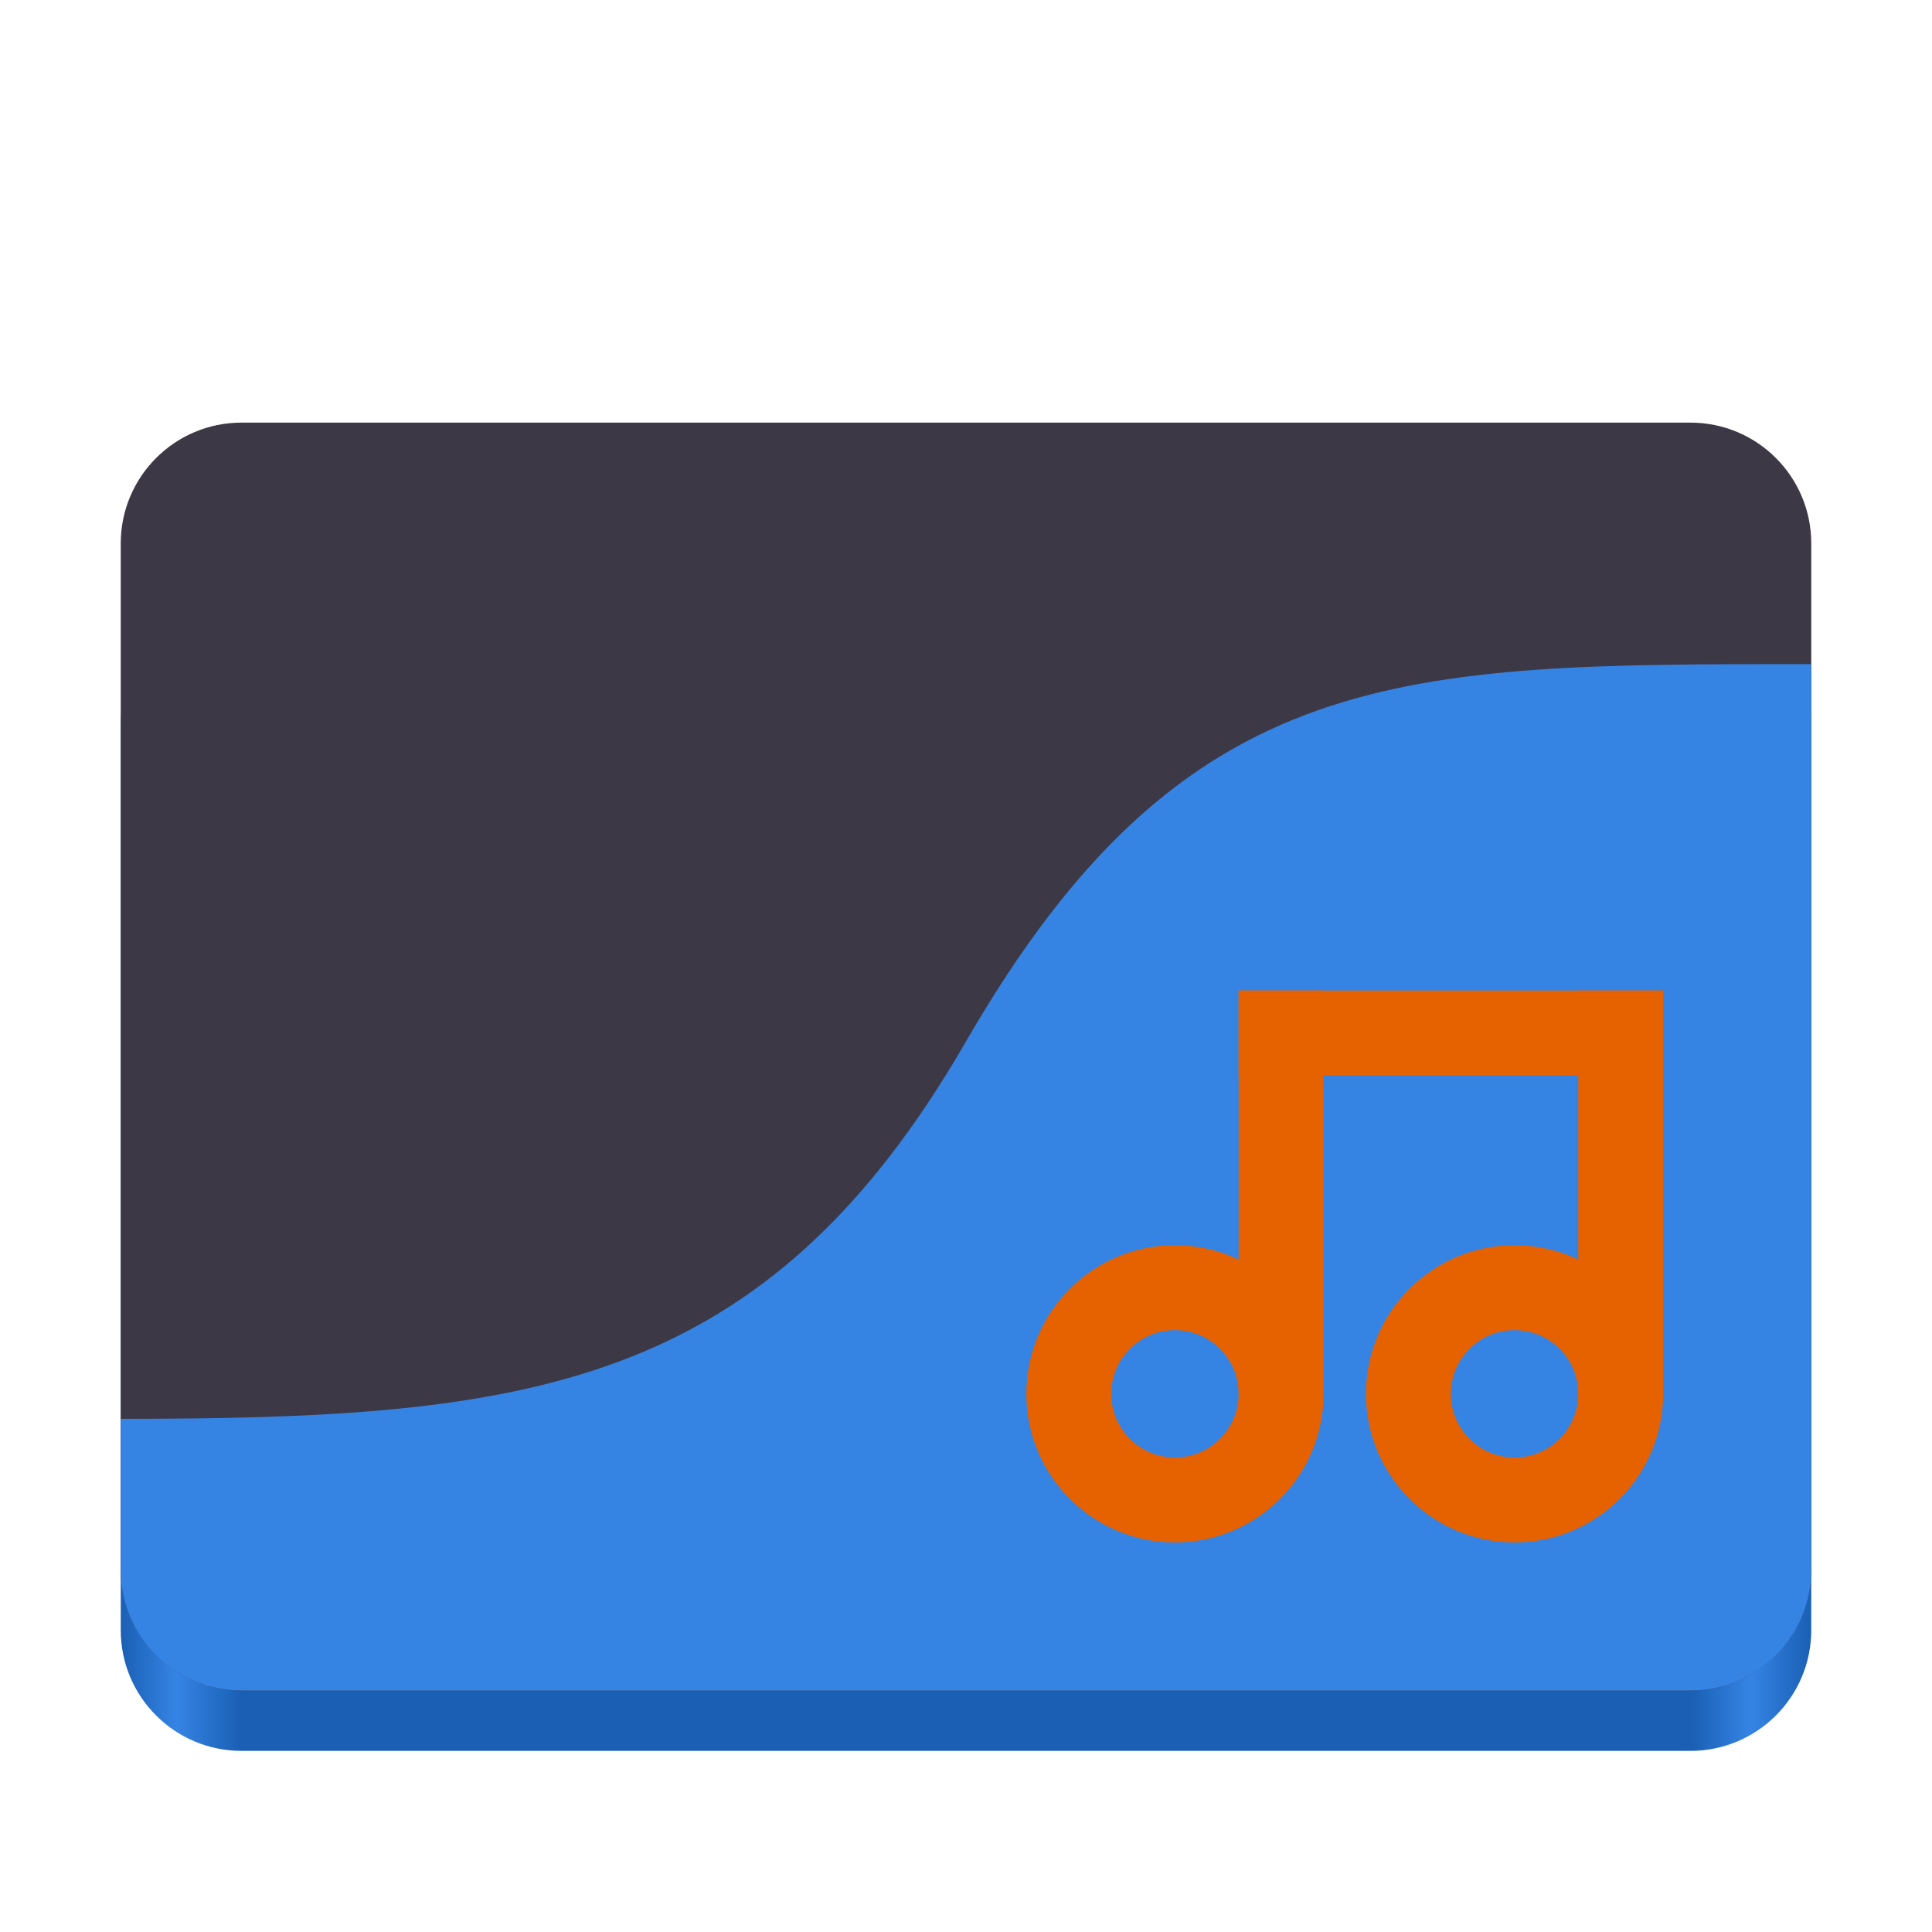
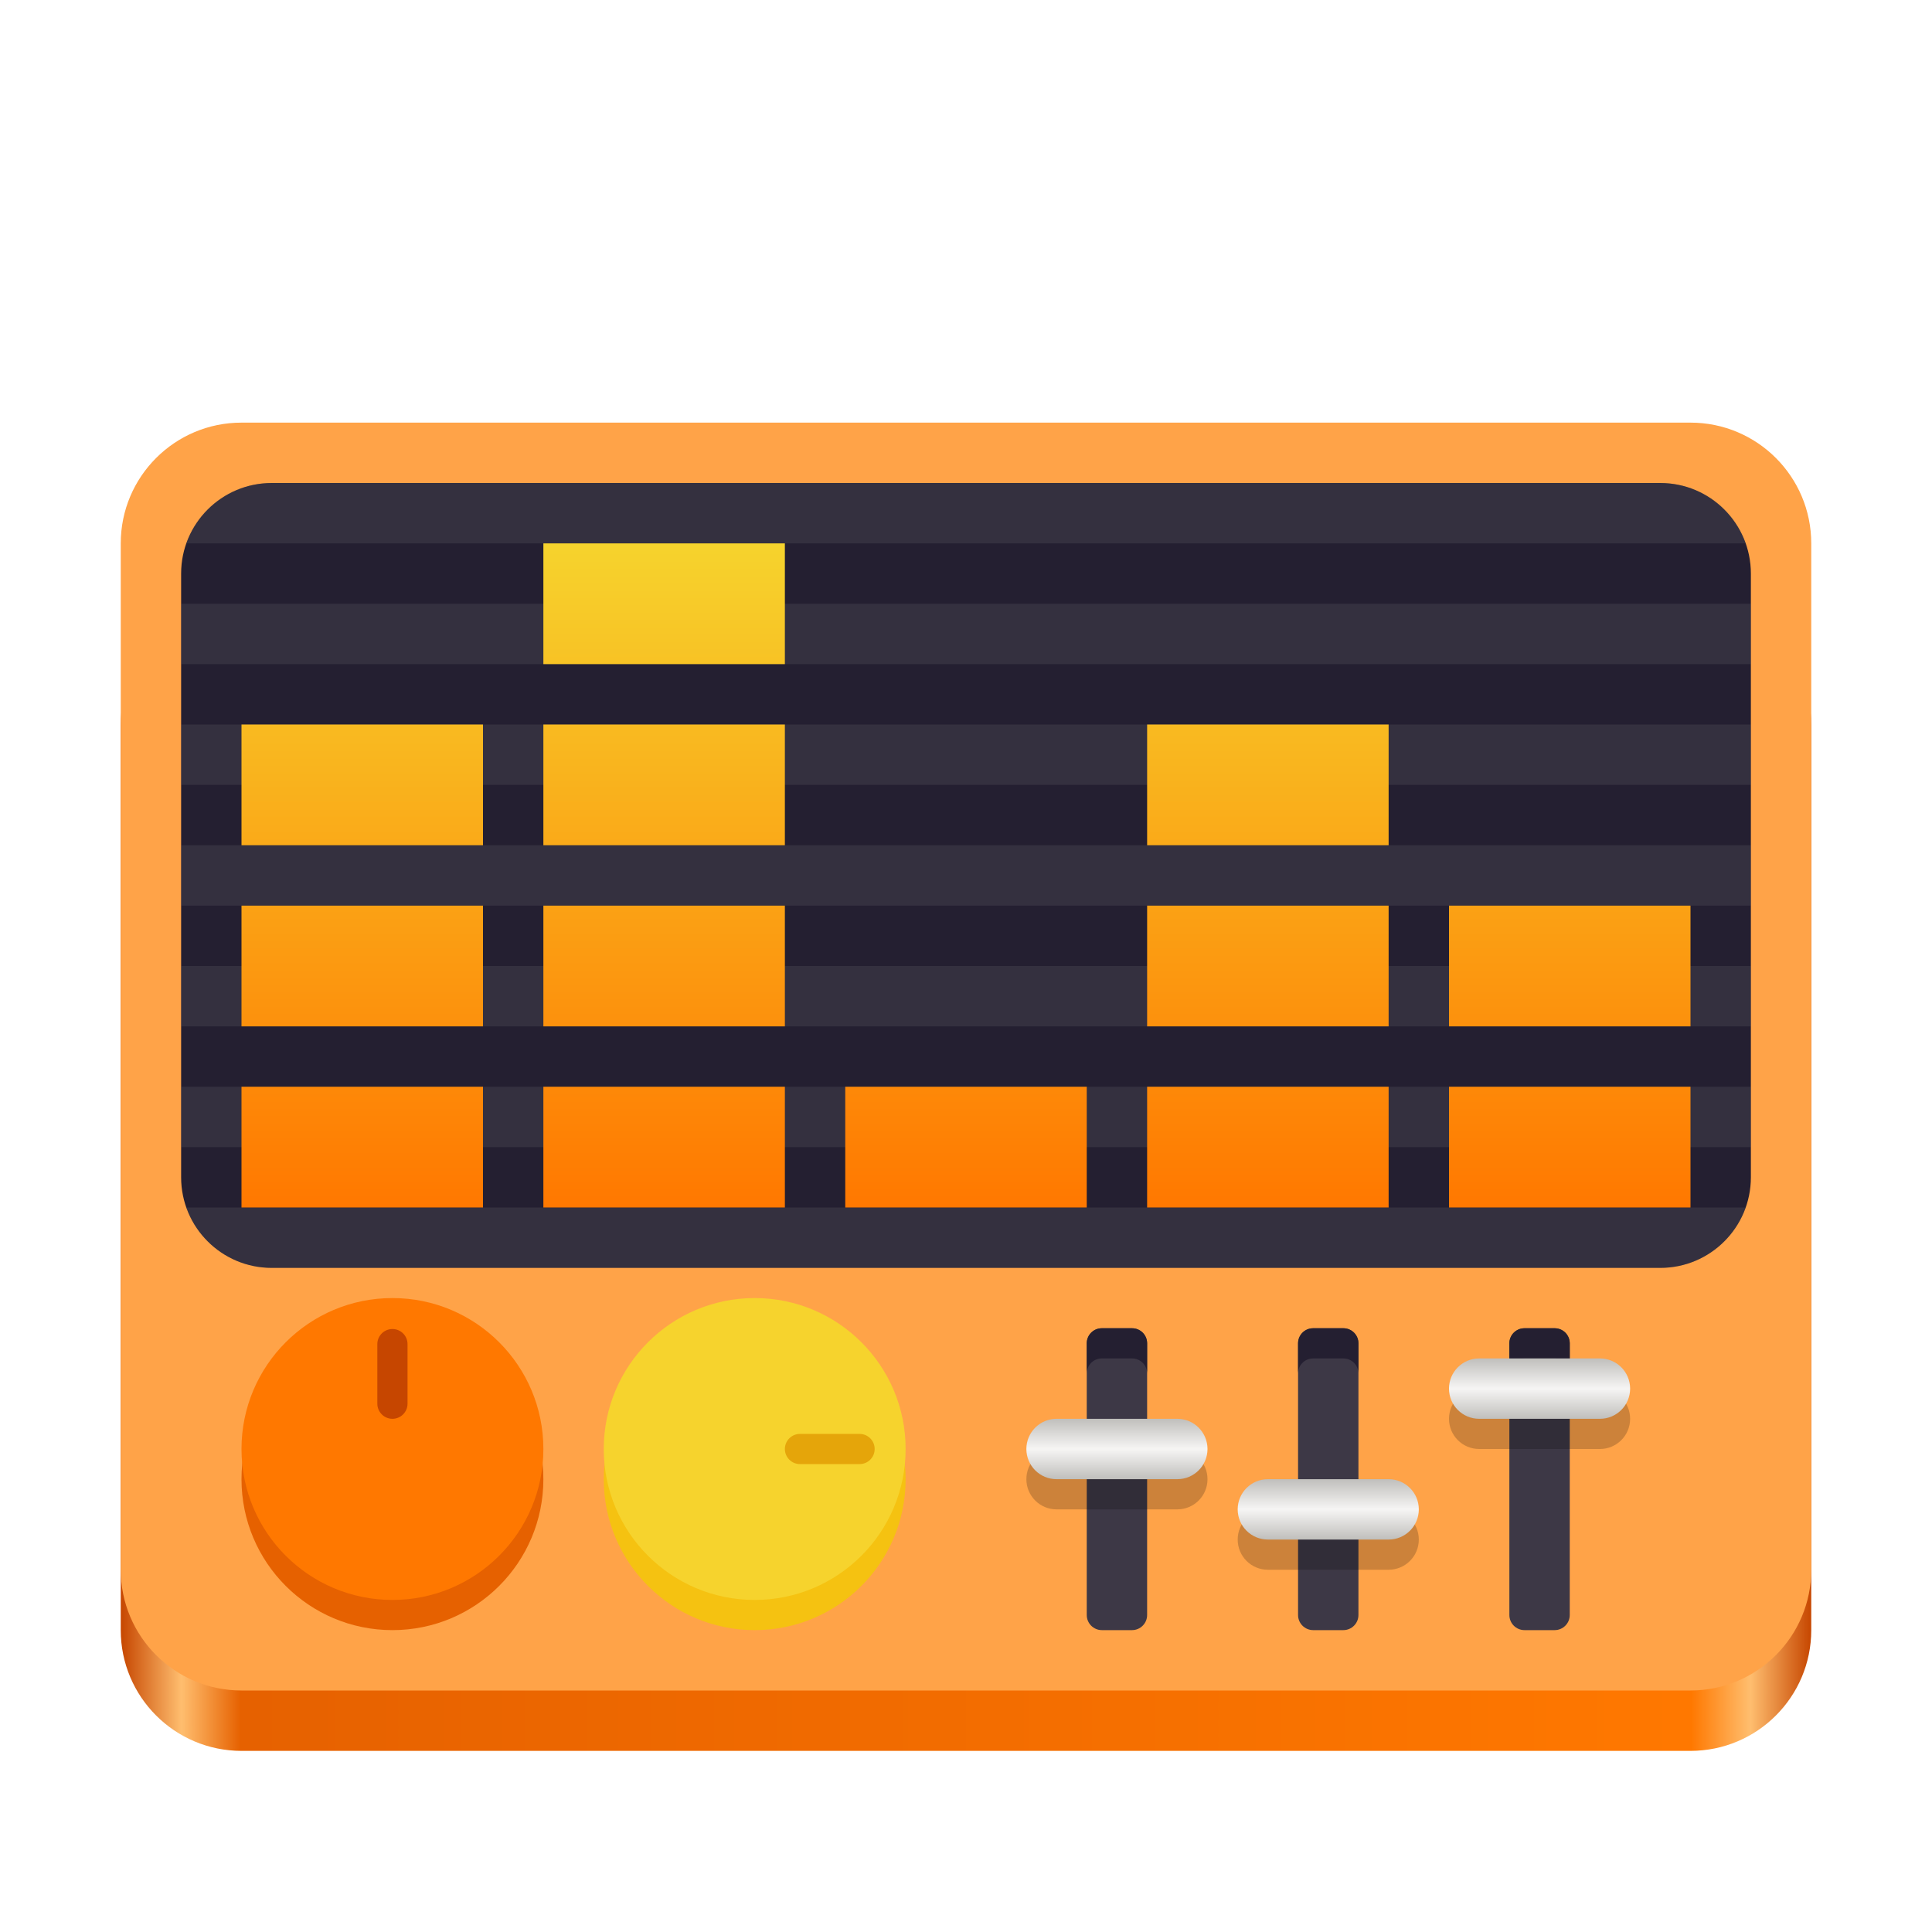
- <svg xmlns="http://www.w3.org/2000/svg" height="128px" viewBox="0 0 128 128" width="128px">
+ <svg xmlns="http://www.w3.org/2000/svg" xmlns:xlink="http://www.w3.org/1999/xlink" height="128px" viewBox="0 0 128 128" width="128px">
  <linearGradient id="a" gradientUnits="userSpaceOnUse" x1="8" x2="120" y1="116" y2="116">
-     <stop offset="0" stop-color="#1a5fb4" />
-     <stop offset="0.033" stop-color="#3584e4" />
-     <stop offset="0.071" stop-color="#1a5fb4" />
-     <stop offset="0.929" stop-color="#1a5fb4" />
-     <stop offset="0.964" stop-color="#3584e4" />
-     <stop offset="1" stop-color="#1a5fb4" />
+     <stop offset="0" stop-color="#c64600" />
+     <stop offset="0.036" stop-color="#ffbe6f" />
+     <stop offset="0.071" stop-color="#e66100" />
+     <stop offset="0.929" stop-color="#ff7800" />
+     <stop offset="0.964" stop-color="#ffbe6f" />
+     <stop offset="1" stop-color="#c64600" />
  </linearGradient>
-   <path d="m 348.427 174.171 c 0 1.341 -1.086 2.431 -2.431 2.431 c -1.341 0 -2.431 -1.09 -2.431 -2.431 s 1.09 -2.431 2.431 -2.431 c 1.344 0 2.431 1.09 2.431 2.431 z m 0 0" fill="none" stroke="#241f31" stroke-width="1.945" transform="matrix(1.028519 0 0 1.028518 -273.8633 -99.38792)" />
-   <path d="m 348.427 174.171 c 0 1.341 -1.086 2.431 -2.431 2.431 c -1.341 0 -2.431 -1.09 -2.431 -2.431 s 1.09 -2.431 2.431 -2.431 c 1.344 0 2.431 1.09 2.431 2.431 z m 0 0" fill="none" stroke="#241f31" stroke-width="1.945" transform="matrix(1.028519 0 0 1.028518 -265.8633 -99.38792)" />
-   <g fill="#241f31">
-     <path d="m 83.5 70.25 h 2 v 9.516 h -2 z m 0 0" />
-     <path d="m 91.5 70.25 h 2 v 9.562 h -2 z m 0 0" />
-     <path d="m 83.5 70.25 h 10 v 2 h -10 z m 0 0" />
+   <clipPath id="b">
+     <path d="m 12 32 h 104 v 4 h -104 z m 0 0" />
+   </clipPath>
+   <clipPath id="c">
+     <path d="m 18 32 h 92 c 3.312 0 6 2.688 6 6 v 40 c 0 3.312 -2.688 6 -6 6 h -92 c -3.312 0 -6 -2.688 -6 -6 v -40 c 0 -3.312 2.688 -6 6 -6 z m 0 0" />
+   </clipPath>
+   <clipPath id="d">
+     <path d="m 12 40 h 104 v 4 h -104 z m 0 0" />
+   </clipPath>
+   <clipPath id="e">
+     <path d="m 18 32 h 92 c 3.312 0 6 2.688 6 6 v 40 c 0 3.312 -2.688 6 -6 6 h -92 c -3.312 0 -6 -2.688 -6 -6 v -40 c 0 -3.312 2.688 -6 6 -6 z m 0 0" />
+   </clipPath>
+   <clipPath id="f">
+     <path d="m 12 48 h 104 v 4 h -104 z m 0 0" />
+   </clipPath>
+   <clipPath id="g">
+     <path d="m 18 32 h 92 c 3.312 0 6 2.688 6 6 v 40 c 0 3.312 -2.688 6 -6 6 h -92 c -3.312 0 -6 -2.688 -6 -6 v -40 c 0 -3.312 2.688 -6 6 -6 z m 0 0" />
+   </clipPath>
+   <clipPath id="h">
+     <path d="m 12 56 h 104 v 4 h -104 z m 0 0" />
+   </clipPath>
+   <clipPath id="i">
+     <path d="m 18 32 h 92 c 3.312 0 6 2.688 6 6 v 40 c 0 3.312 -2.688 6 -6 6 h -92 c -3.312 0 -6 -2.688 -6 -6 v -40 c 0 -3.312 2.688 -6 6 -6 z m 0 0" />
+   </clipPath>
+   <clipPath id="j">
+     <path d="m 12 64 h 104 v 4 h -104 z m 0 0" />
+   </clipPath>
+   <clipPath id="k">
+     <path d="m 18 32 h 92 c 3.312 0 6 2.688 6 6 v 40 c 0 3.312 -2.688 6 -6 6 h -92 c -3.312 0 -6 -2.688 -6 -6 v -40 c 0 -3.312 2.688 -6 6 -6 z m 0 0" />
+   </clipPath>
+   <clipPath id="l">
+     <path d="m 12 72 h 104 v 4 h -104 z m 0 0" />
+   </clipPath>
+   <clipPath id="m">
+     <path d="m 18 32 h 92 c 3.312 0 6 2.688 6 6 v 40 c 0 3.312 -2.688 6 -6 6 h -92 c -3.312 0 -6 -2.688 -6 -6 v -40 c 0 -3.312 2.688 -6 6 -6 z m 0 0" />
+   </clipPath>
+   <clipPath id="n">
+     <path d="m 12 80 h 104 v 4 h -104 z m 0 0" />
+   </clipPath>
+   <clipPath id="o">
+     <path d="m 18 32 h 92 c 3.312 0 6 2.688 6 6 v 40 c 0 3.312 -2.688 6 -6 6 h -92 c -3.312 0 -6 -2.688 -6 -6 v -40 c 0 -3.312 2.688 -6 6 -6 z m 0 0" />
+   </clipPath>
+   <linearGradient id="p" gradientUnits="userSpaceOnUse" x1="64" x2="64" y1="36" y2="80">
+     <stop offset="0" stop-color="#f6d32d" />
+     <stop offset="1" stop-color="#ff7800" />
+   </linearGradient>
+   <linearGradient id="q" gradientUnits="userSpaceOnUse">
+     <stop offset="0" stop-color="#c0bfbc" />
+     <stop offset="0.5" stop-color="#f6f5f4" />
+     <stop offset="1" stop-color="#c0bfbc" />
+   </linearGradient>
+   <linearGradient id="r" x1="102" x2="102" xlink:href="#q" y1="90" y2="94" />
+   <linearGradient id="s" x1="88" x2="88" xlink:href="#q" y1="98" y2="102" />
+   <linearGradient id="t" x1="74" x2="74" xlink:href="#q" y1="94" y2="98" />
+   <path d="m 16 40 h 96 c 4.418 0 8 3.582 8 8 v 60 c 0 4.418 -3.582 8 -8 8 h -96 c -4.418 0 -8 -3.582 -8 -8 v -60 c 0 -4.418 3.582 -8 8 -8 z m 0 0" fill="url(#a)" />
+   <path d="m 16 28 h 96 c 4.418 0 8 3.582 8 8 v 68 c 0 4.418 -3.582 8 -8 8 h -96 c -4.418 0 -8 -3.582 -8 -8 v -68 c 0 -4.418 3.582 -8 8 -8 z m 0 0" fill="#ffa348" />
+   <path d="m 73 88 h 2 c 0.551 0 1 0.449 1 1 v 18 c 0 0.551 -0.449 1 -1 1 h -2 c -0.551 0 -1 -0.449 -1 -1 v -18 c 0 -0.551 0.449 -1 1 -1 z m 0 0" fill="#3d3846" />
+   <path d="m 18 32 h 92 c 3.312 0 6 2.688 6 6 v 40 c 0 3.312 -2.688 6 -6 6 h -92 c -3.312 0 -6 -2.688 -6 -6 v -40 c 0 -3.312 2.688 -6 6 -6 z m 0 0" fill="#241f31" />
+   <g clip-path="url(#b)">
+     <g clip-path="url(#c)">
+       <path d="m 12 32 h 104 v 4 h -104 z m 0 0" fill="#77767b" fill-opacity="0.2" />
+     </g>
  </g>
-   <path d="m 16 40 h 96 c 4.418 0 8 3.582 8 8 v 60 c 0 4.418 -3.582 8 -8 8 h -96 c -4.418 0 -8 -3.582 -8 -8 v -60 c 0 -4.418 3.582 -8 8 -8 z m 0 0" fill="url(#a)" />
-   <path d="m 16 28 h 96 c 4.418 0 8 3.582 8 8 v 68 c 0 4.418 -3.582 8 -8 8 h -96 c -4.418 0 -8 -3.582 -8 -8 v -68 c 0 -4.418 3.582 -8 8 -8 z m 0 0" fill="#3d3846" />
-   <path d="m 64 69 c -13.363 23.145 -29.102 25 -56 25 v 10 c 0 4.434 3.566 8 8 8 h 96 c 4.434 0 8 -3.566 8 -8 v -60 c -27.094 0 -41.477 -0.156 -56 25 z m 0 0" fill="#3584e4" />
-   <path d="m 348.427 174.171 c 0 1.342 -1.088 2.431 -2.431 2.431 s -2.431 -1.088 -2.431 -2.431 s 1.088 -2.431 2.431 -2.431 s 2.431 1.088 2.431 2.431 z m 0 0" fill="none" stroke="#e66100" stroke-width="1.945" transform="matrix(2.892708 0 0 2.892707 -923.0217 -411.4817)" />
-   <path d="m 348.427 174.171 c 0 1.342 -1.088 2.431 -2.431 2.431 s -2.431 -1.088 -2.431 -2.431 s 1.088 -2.431 2.431 -2.431 s 2.431 1.088 2.431 2.431 z m 0 0" fill="none" stroke="#e66100" stroke-width="1.945" transform="matrix(2.892708 0 0 2.892707 -900.5217 -411.4817)" />
-   <path d="m 82.062 65.625 h 5.625 v 26.762 h -5.625 z m 0 0" fill="#e66100" />
-   <path d="m 104.562 65.625 h 5.625 v 26.895 h -5.625 z m 0 0" fill="#e66100" />
-   <path d="m 82.062 65.625 h 28.125 v 5.625 h -28.125 z m 0 0" fill="#e66100" />
+   <g clip-path="url(#d)">
+     <g clip-path="url(#e)">
+       <path d="m 12 40 h 104 v 4 h -104 z m 0 0" fill="#77767b" fill-opacity="0.2" />
+     </g>
+   </g>
+   <g clip-path="url(#f)">
+     <g clip-path="url(#g)">
+       <path d="m 12 48 h 104 v 4 h -104 z m 0 0" fill="#77767b" fill-opacity="0.2" />
+     </g>
+   </g>
+   <g clip-path="url(#h)">
+     <g clip-path="url(#i)">
+       <path d="m 12 56 h 104 v 4 h -104 z m 0 0" fill="#77767b" fill-opacity="0.2" />
+     </g>
+   </g>
+   <g clip-path="url(#j)">
+     <g clip-path="url(#k)">
+       <path d="m 12 64 h 104 v 4 h -104 z m 0 0" fill="#77767b" fill-opacity="0.2" />
+     </g>
+   </g>
+   <g clip-path="url(#l)">
+     <g clip-path="url(#m)">
+       <path d="m 12 72 h 104 v 4 h -104 z m 0 0" fill="#77767b" fill-opacity="0.2" />
+     </g>
+   </g>
+   <g clip-path="url(#n)">
+     <g clip-path="url(#o)">
+       <path d="m 12 80 h 104 v 4 h -104 z m 0 0" fill="#77767b" fill-opacity="0.2" />
+     </g>
+   </g>
+   <g fill="url(#p)">
+     <path d="m 16 72 h 16 v 8 h -16 z m 0 0" />
+     <path d="m 16 60 h 16 v 8 h -16 z m 0 0" />
+     <path d="m 16 48 h 16 v 8 h -16 z m 0 0" />
+     <path d="m 36 72 h 16 v 8 h -16 z m 0 0" />
+     <path d="m 36 60 h 16 v 8 h -16 z m 0 0" />
+     <path d="m 36 48 h 16 v 8 h -16 z m 0 0" />
+     <path d="m 36 36 h 16 v 8 h -16 z m 0 0" />
+     <path d="m 56 72 h 16 v 8 h -16 z m 0 0" />
+     <path d="m 76 72 h 16 v 8 h -16 z m 0 0" />
+     <path d="m 76 60 h 16 v 8 h -16 z m 0 0" />
+     <path d="m 76 48 h 16 v 8 h -16 z m 0 0" />
+     <path d="m 96 72 h 16 v 8 h -16 z m 0 0" />
+     <path d="m 96 60 h 16 v 8 h -16 z m 0 0" />
+   </g>
+   <path d="m 36 98 c 0 5.523 -4.477 10 -10 10 s -10 -4.477 -10 -10 s 4.477 -10 10 -10 s 10 4.477 10 10 z m 0 0" fill="#e66100" />
+   <path d="m 36 96 c 0 5.523 -4.477 10 -10 10 s -10 -4.477 -10 -10 s 4.477 -10 10 -10 s 10 4.477 10 10 z m 0 0" fill="#ff7800" />
+   <path d="m 26 88.051 c 0.551 0 1 0.445 1 1 v 3.949 c 0 0.551 -0.449 1 -1 1 s -1 -0.449 -1 -1 v -3.949 c 0 -0.555 0.449 -1 1 -1 z m 0 0" fill="#c64600" />
+   <path d="m 60 98 c 0 5.523 -4.477 10 -10 10 s -10 -4.477 -10 -10 s 4.477 -10 10 -10 s 10 4.477 10 10 z m 0 0" fill="#f5c211" />
+   <path d="m 50 106 c -5.523 0 -10 -4.477 -10 -10 s 4.477 -10 10 -10 s 10 4.477 10 10 s -4.477 10 -10 10 z m 0 0" fill="#f6d32d" />
+   <path d="m 57.949 96 c 0 0.551 -0.445 1 -1 1 h -3.949 c -0.551 0 -1 -0.449 -1 -1 s 0.449 -1 1 -1 h 3.949 c 0.555 0 1 0.449 1 1 z m 0 0" fill="#e5a50a" />
+   <path d="m 73 88 c -0.555 0 -1 0.445 -1 1 v 2 c 0 -0.555 0.445 -1 1 -1 h 2 c 0.555 0 1 0.445 1 1 v -2 c 0 -0.555 -0.445 -1 -1 -1 z m 0 0" fill="#241f31" />
+   <path d="m 87 88 h 2 c 0.551 0 1 0.449 1 1 v 18 c 0 0.551 -0.449 1 -1 1 h -2 c -0.551 0 -1 -0.449 -1 -1 v -18 c 0 -0.551 0.449 -1 1 -1 z m 0 0" fill="#3d3846" />
+   <path d="m 87 88 c -0.555 0 -1 0.445 -1 1 v 2 c 0 -0.555 0.445 -1 1 -1 h 2 c 0.555 0 1 0.445 1 1 v -2 c 0 -0.555 -0.445 -1 -1 -1 z m 0 0" fill="#241f31" />
+   <path d="m 101 88 h 2 c 0.551 0 1 0.449 1 1 v 18 c 0 0.551 -0.449 1 -1 1 h -2 c -0.551 0 -1 -0.449 -1 -1 v -18 c 0 -0.551 0.449 -1 1 -1 z m 0 0" fill="#3d3846" />
+   <path d="m 101 88 c -0.555 0 -1 0.445 -1 1 v 2 c 0 -0.555 0.445 -1 1 -1 h 2 c 0.555 0 1 0.445 1 1 v -2 c 0 -0.555 -0.445 -1 -1 -1 z m 0 0" fill="#241f31" />
+   <path d="m 98 92 h 8 c 1.105 0 2 0.895 2 2 s -0.895 2 -2 2 h -8 c -1.105 0 -2 -0.895 -2 -2 s 0.895 -2 2 -2 z m 0 0" fill-opacity="0.2" />
+   <path d="m 98 90 h 8 c 1.105 0 2 0.895 2 2 s -0.895 2 -2 2 h -8 c -1.105 0 -2 -0.895 -2 -2 s 0.895 -2 2 -2 z m 0 0" fill="url(#r)" />
+   <path d="m 84 100 h 8 c 1.105 0 2 0.895 2 2 s -0.895 2 -2 2 h -8 c -1.105 0 -2 -0.895 -2 -2 s 0.895 -2 2 -2 z m 0 0" fill-opacity="0.2" />
+   <path d="m 84 98 h 8 c 1.105 0 2 0.895 2 2 s -0.895 2 -2 2 h -8 c -1.105 0 -2 -0.895 -2 -2 s 0.895 -2 2 -2 z m 0 0" fill="url(#s)" />
+   <path d="m 70 96 h 8 c 1.105 0 2 0.895 2 2 s -0.895 2 -2 2 h -8 c -1.105 0 -2 -0.895 -2 -2 s 0.895 -2 2 -2 z m 0 0" fill-opacity="0.2" />
+   <path d="m 70 94 h 8 c 1.105 0 2 0.895 2 2 s -0.895 2 -2 2 h -8 c -1.105 0 -2 -0.895 -2 -2 s 0.895 -2 2 -2 z m 0 0" fill="url(#t)" />
</svg>
